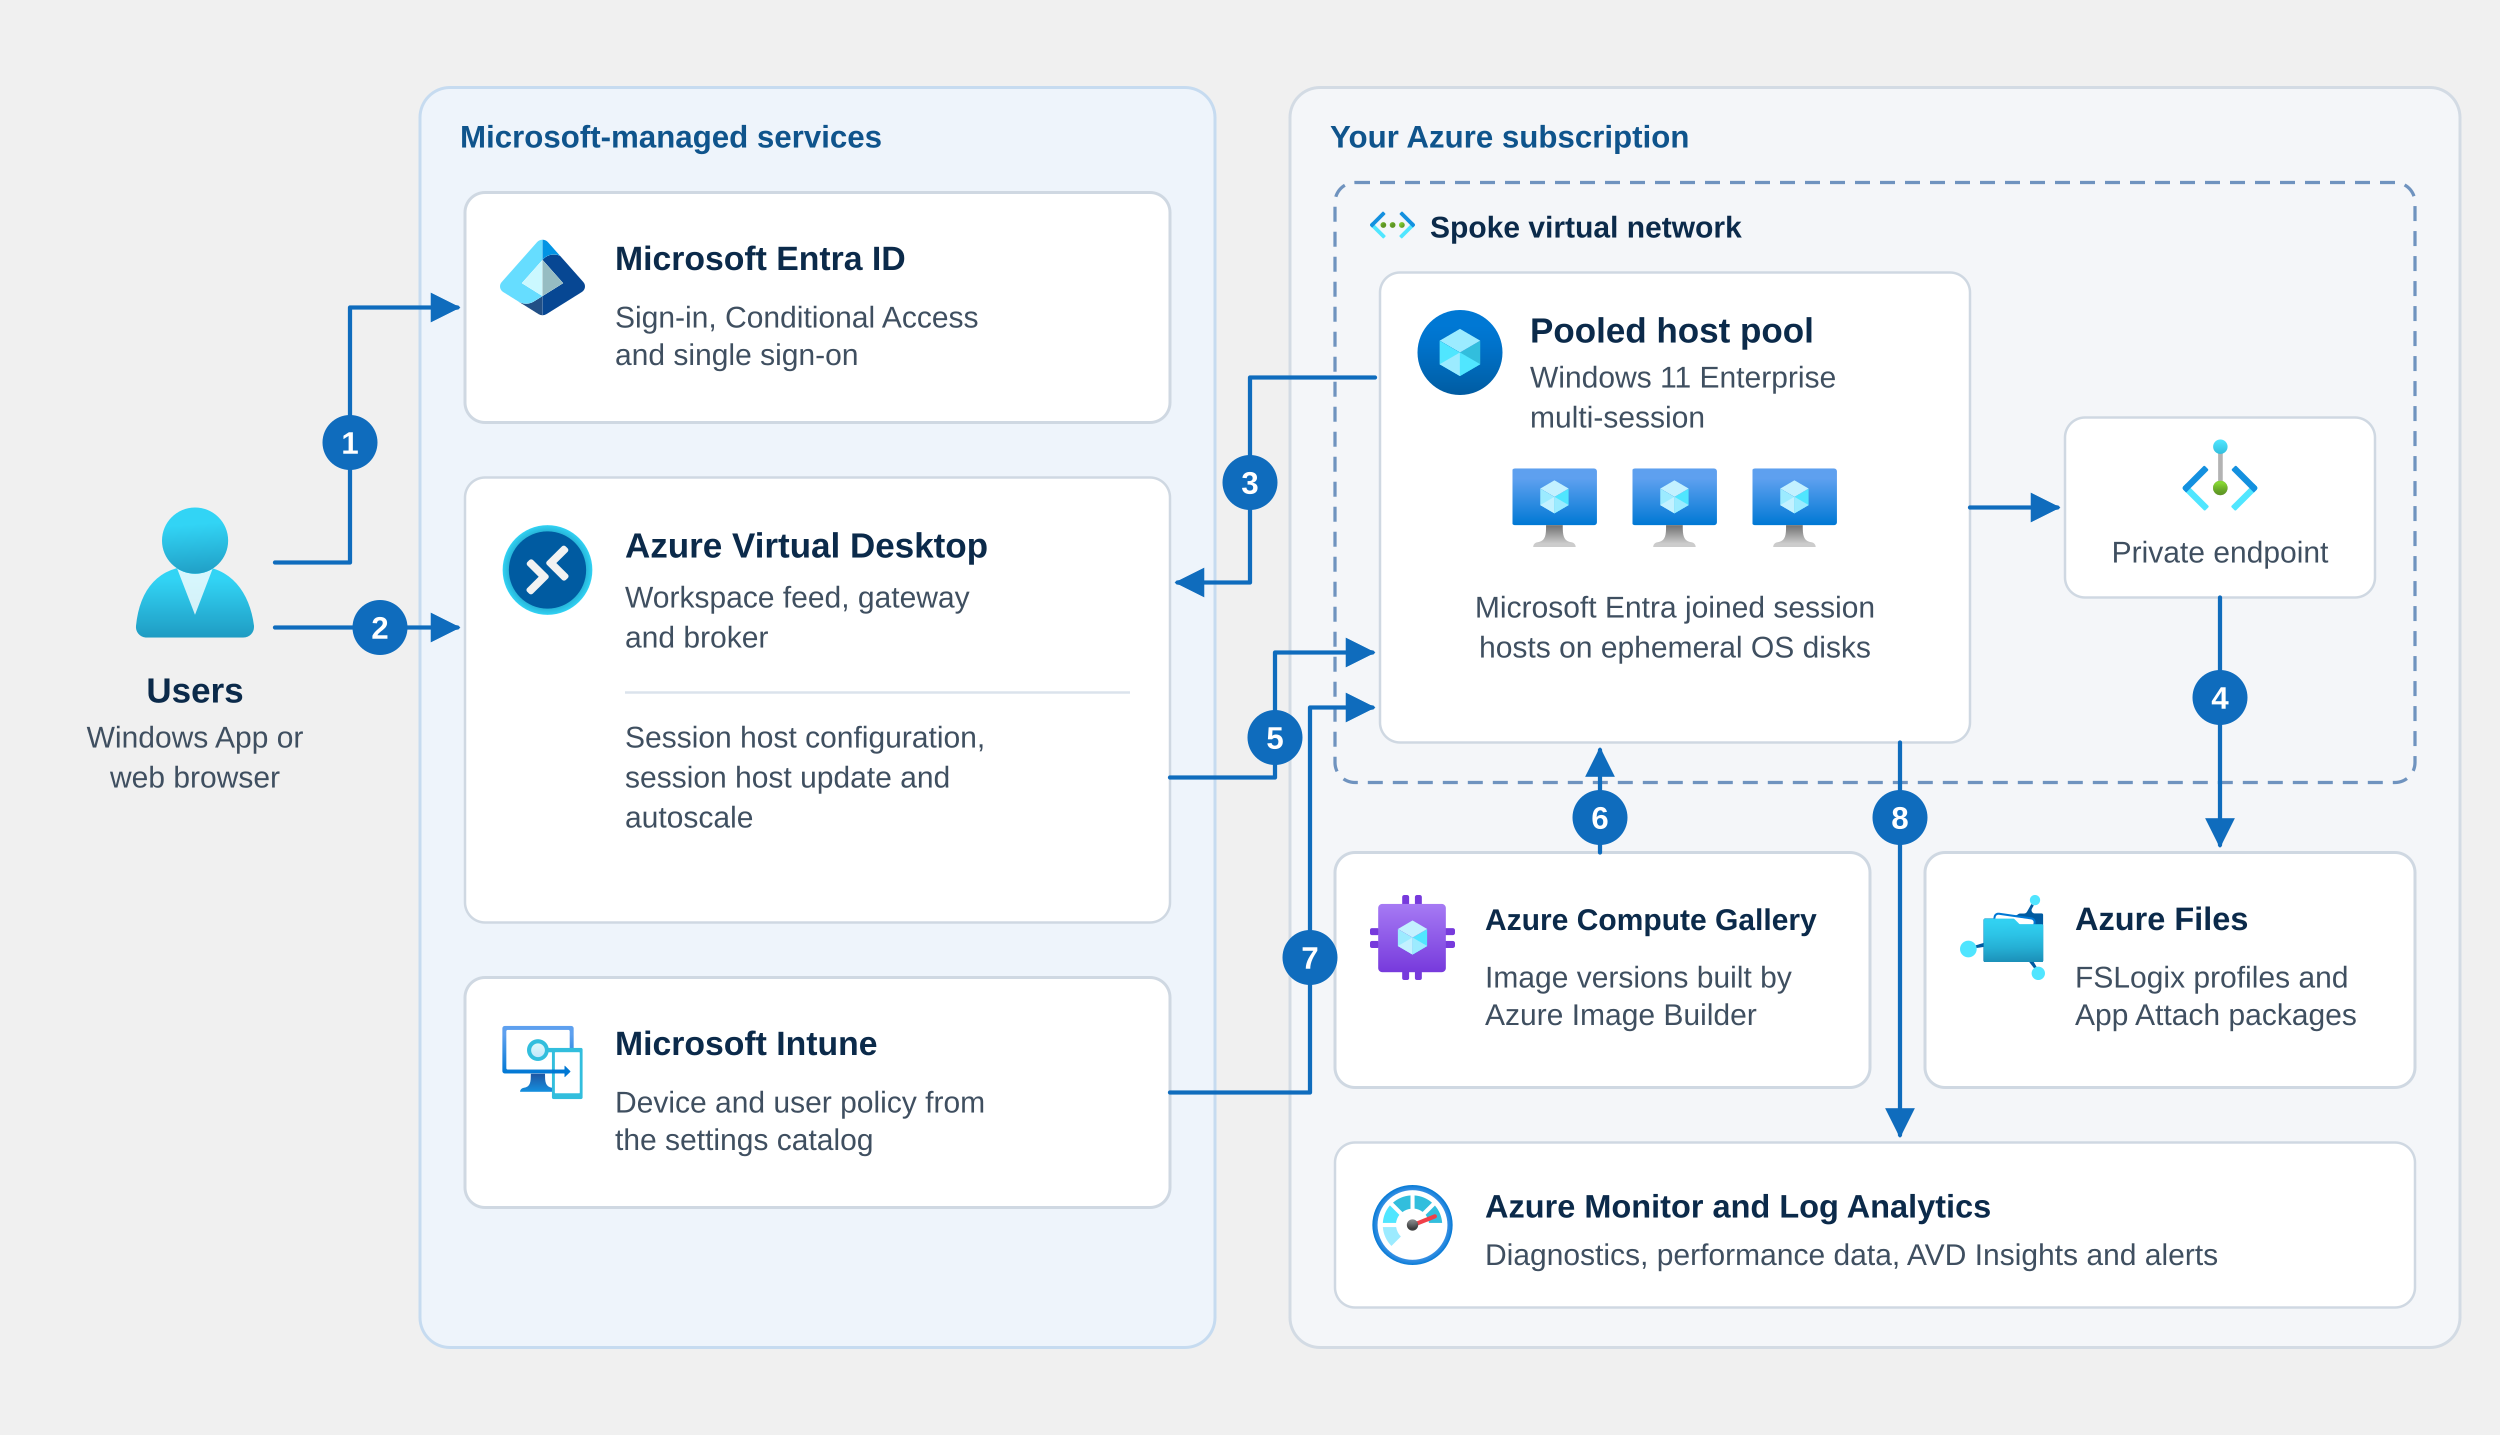
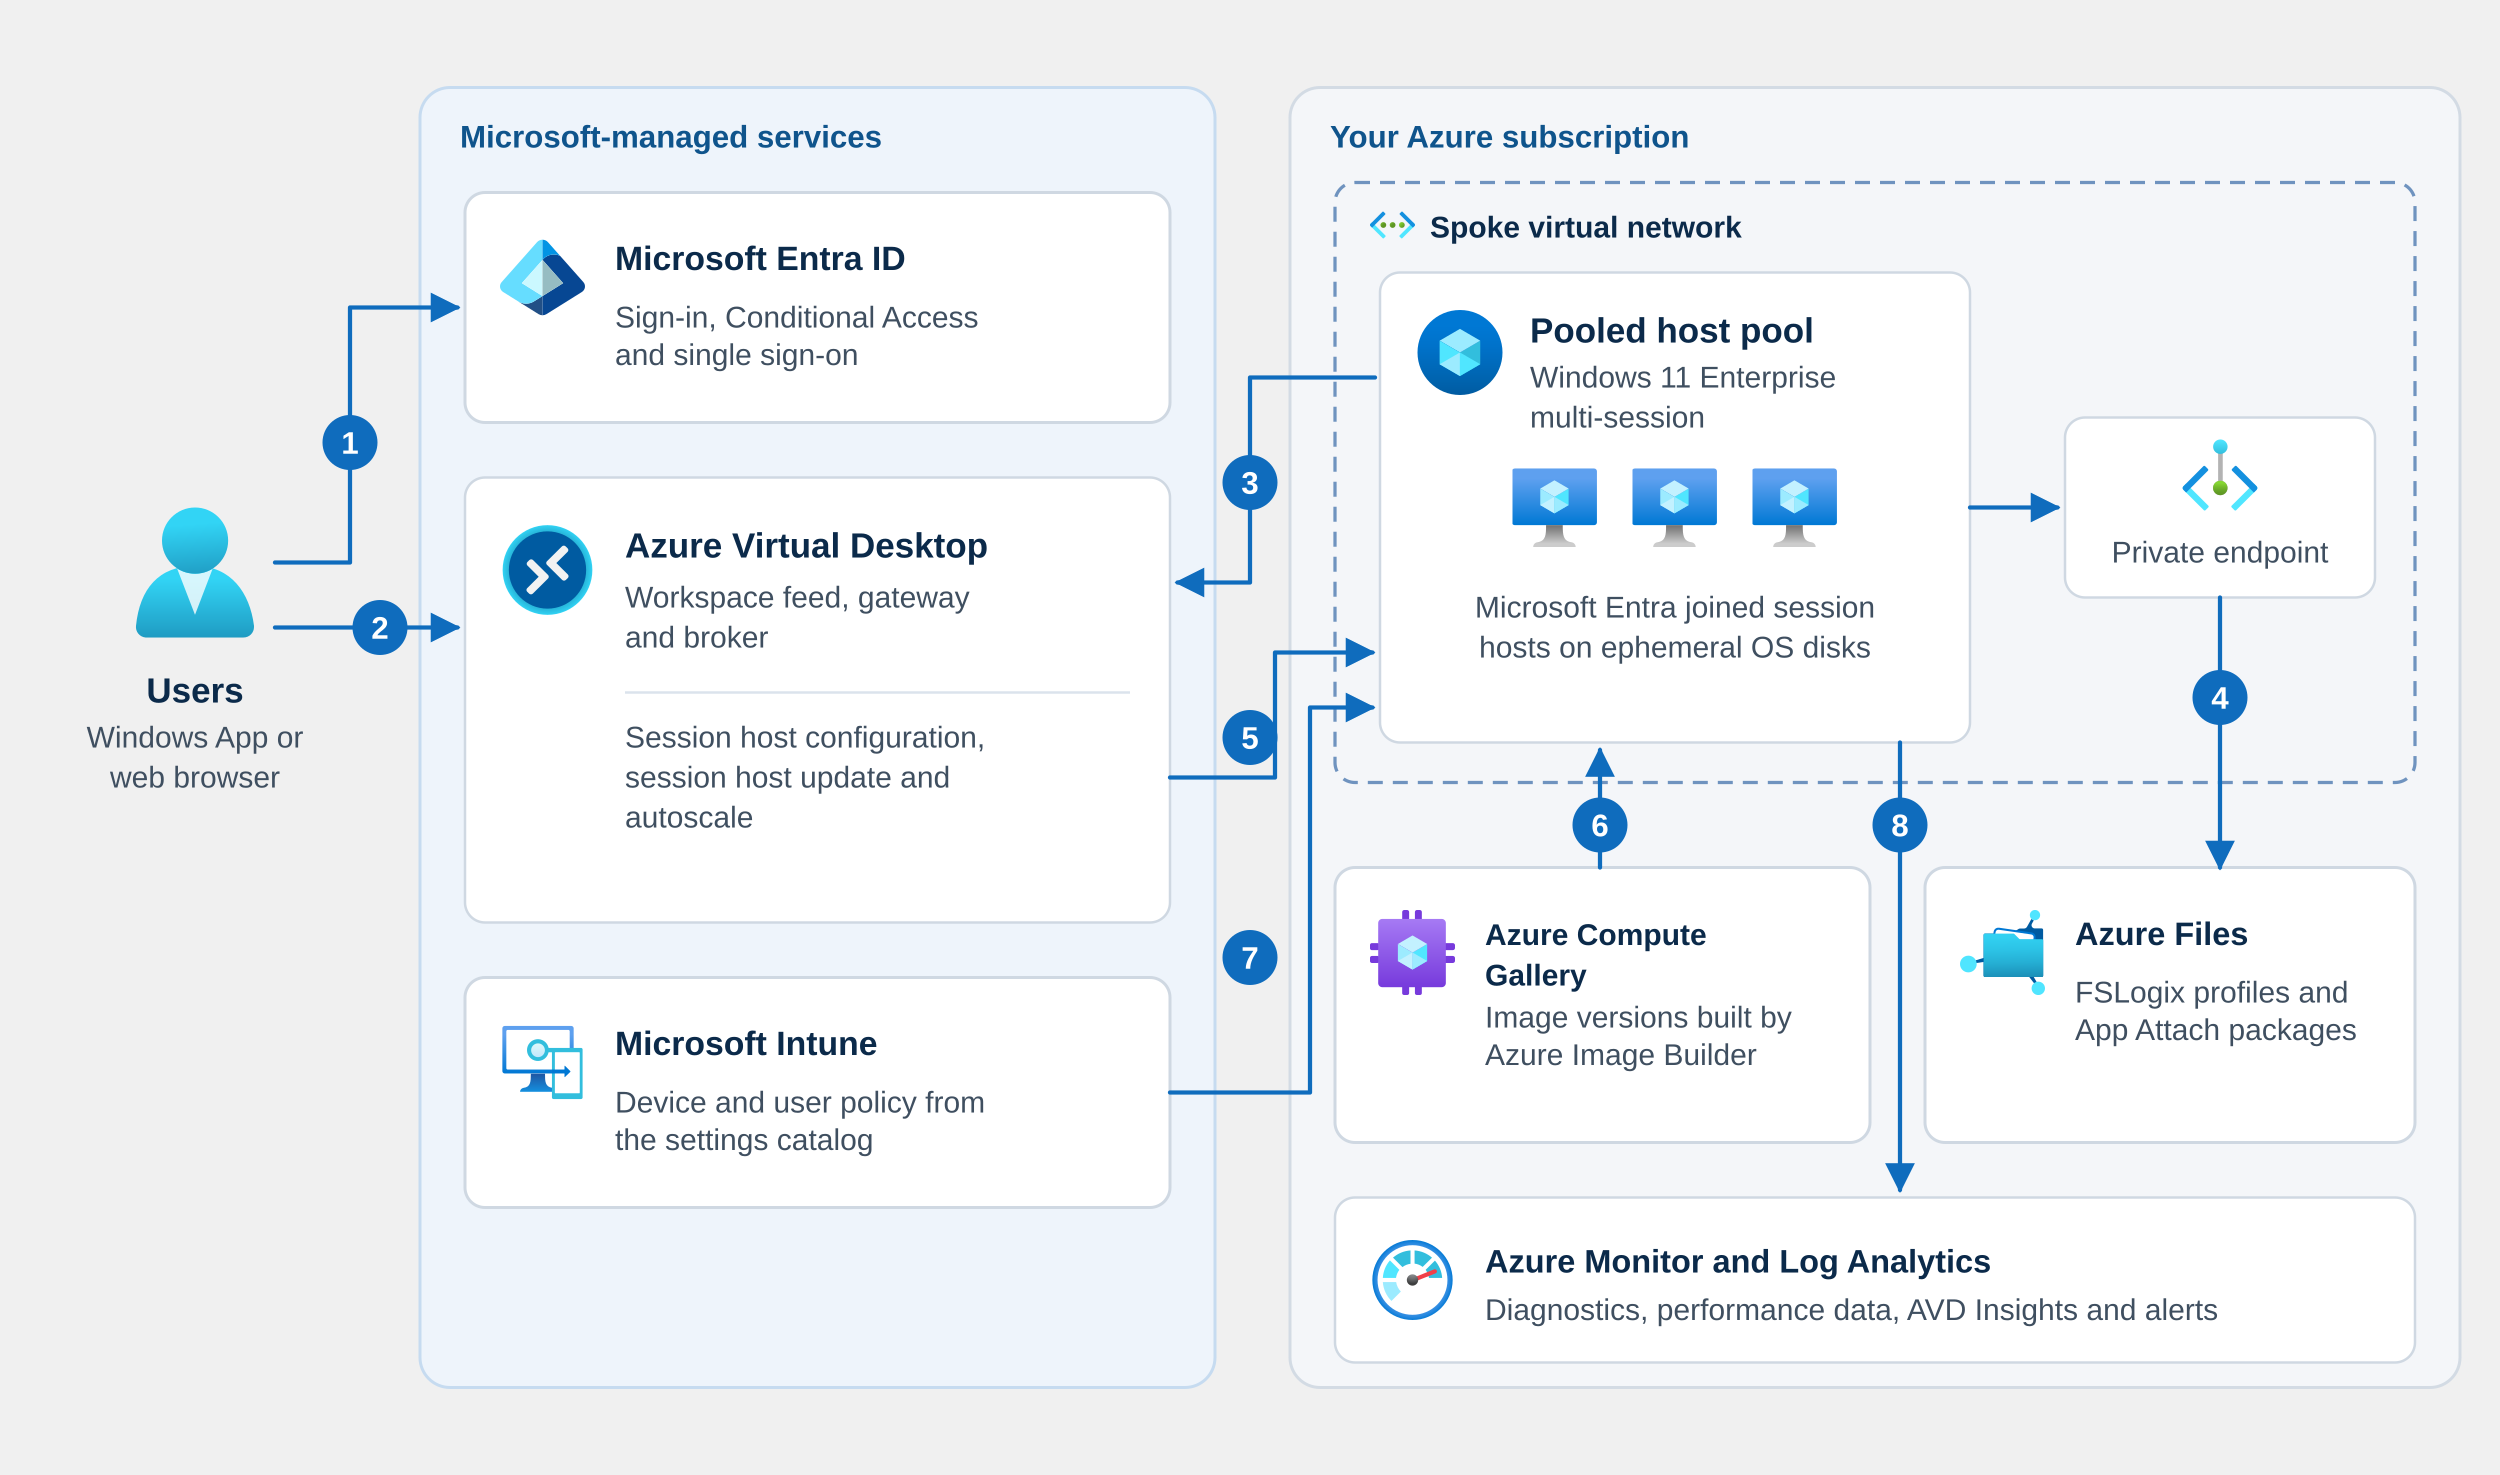
- <svg xmlns="http://www.w3.org/2000/svg" viewBox="0 -11 1000 574" width="1000" height="574" font-family="'Segoe UI', 'Segoe UI Variable', system-ui, -apple-system, 'Helvetica Neue', Arial, sans-serif" role="img" aria-labelledby="t d">
+ <svg xmlns="http://www.w3.org/2000/svg" viewBox="0 -11 1000 590" width="1000" height="590" font-family="'Segoe UI', 'Segoe UI Variable', system-ui, -apple-system, 'Helvetica Neue', Arial, sans-serif" role="img" aria-labelledby="t d">
  <defs>
    <marker id="arrow" viewBox="0 0 10 10" refX="9" refY="5" markerWidth="7" markerHeight="7" orient="auto-start-reverse">
      <path d="M0,0 L10,5 L0,10 z" fill="#0f6cbd" />
    </marker>
    <marker id="arrow-dashed" viewBox="0 0 10 10" refX="9" refY="5" markerWidth="7" markerHeight="7" orient="auto-start-reverse">
      <path d="M0,0 L10,5 L0,10 z" fill="#6f93bf" />
    </marker>
  </defs>
  <svg x="52" y="192" width="52" height="52" viewBox="0 0 18 18">
    <defs>
      <linearGradient id="i1-be92901b-ec33-4c65-adf1-9b0eed06d677" x1="9" y1="6.88" x2="9" y2="20.45" gradientUnits="userSpaceOnUse">
        <stop offset="0.22" stop-color="#32d4f5" />
        <stop offset="1" stop-color="#198ab3" />
      </linearGradient>
      <linearGradient id="i1-b46fc246-25d8-4398-8779-1042e8cacae7" x1="8.61" y1="-0.4" x2="9.6" y2="11.92" gradientUnits="userSpaceOnUse">
        <stop offset="0.22" stop-color="#32d4f5" />
        <stop offset="1" stop-color="#198ab3" />
      </linearGradient>
    </defs>
    <path d="M15.72,18a1.45,1.45,0,0,0,1.45-1.45.47.47,0,0,0,0-.17C16.59,11.81,14,8.09,9,8.09S1.34,11.24.83,16.39A1.46,1.46,0,0,0,2.14,18H15.72Z" fill="url(#i1-be92901b-ec33-4c65-adf1-9b0eed06d677)" />
    <path d="M9,9.17a4.59,4.59,0,0,1-2.48-.73L9,14.86l2.44-6.38A4.53,4.53,0,0,1,9,9.17Z" fill="#fff" opacity="0.8" />
    <circle cx="9.01" cy="4.58" r="4.58" fill="url(#i1-b46fc246-25d8-4398-8779-1042e8cacae7)" />
  </svg>
  <text x="78" y="270" font-size="14" font-weight="600" fill="#0b2a4a" text-anchor="middle">Users</text>
  <text x="78" y="288" font-size="12" font-weight="400" fill="#3f4f60" text-anchor="middle">Windows App or</text>
  <text x="78" y="304" font-size="12" font-weight="400" fill="#3f4f60" text-anchor="middle">web browser</text>
-   <rect x="168" y="24" width="318" height="504" rx="12" fill="#eef4fb" stroke="#c6dbf0" stroke-width="1.2" />
+   <rect x="168" y="24" width="318" height="520" rx="12" fill="#eef4fb" stroke="#c6dbf0" stroke-width="1.2" />
  <text x="184" y="48" font-size="12.5" font-weight="700" fill="#0f548c" text-anchor="start">Microsoft-managed services</text>
  <rect x="186" y="66" width="282" height="92" rx="8" fill="#ffffff" stroke="#cfd8e2" stroke-width="1.2" />
  <svg x="200" y="83" width="34" height="34" viewBox="0 0 18 18">
    <path d="m3.802,14.032c.388.242,1.033.511,1.715.511.621,0,1.198-.18,1.676-.487,0,0,.001,0,.002-.001l1.805-1.128v4.073c-.286,0-.574-.078-.824-.234l-4.374-2.734Z" fill="#225086" />
    <path d="m7.853,1.507L.353,9.967c-.579.654-.428,1.642.323,2.111,0,0,2.776,1.735,3.126,1.954.388.242,1.033.511,1.715.511.621,0,1.198-.18,1.676-.487,0,0,.001,0,.002-.001l1.805-1.128-4.364-2.728,4.365-4.924V1s0,0,0,0c-.424,0-.847.169-1.147.507Z" fill="#6df" />
    <polygon points="4.636 10.199 4.688 10.231 9 12.927 9.001 12.927 9.001 12.927 9.001 5.276 9 5.275 4.636 10.199" fill="#cbf8ff" />
    <path d="m17.324,12.078c.751-.469.902-1.457.323-2.111l-4.921-5.551c-.397-.185-.842-.291-1.313-.291-.925,0-1.752.399-2.302,1.026l-.109.123h0s4.364,4.924,4.364,4.924h0s0,0,0,0l-4.365,2.728v4.073c.287,0,.573-.078.823-.234l7.5-4.688Z" fill="#074793" />
    <path d="m9.001,1v4.275s.109-.123.109-.123c.55-.627,1.377-1.026,2.302-1.026.472,0,.916.107,1.313.291l-2.579-2.909c-.299-.338-.723-.507-1.146-.507Z" fill="#0294e4" />
    <polygon points="13.365 10.199 13.365 10.199 13.365 10.199 9.001 5.276 9.001 12.926 13.365 10.199" fill="#96bcc2" />
  </svg>
  <text x="246" y="97.0" font-size="13.5" font-weight="700" fill="#0b2a4a" text-anchor="start">Microsoft Entra ID</text>
  <text x="246" y="120.0" font-size="12" font-weight="400" fill="#3f4f60" text-anchor="start">Sign-in, Conditional Access</text>
  <text x="246" y="135.0" font-size="12" font-weight="400" fill="#3f4f60" text-anchor="start">and single sign-on</text>
  <rect x="186" y="180" width="282" height="178" rx="8" fill="#ffffff" stroke="#cfd8e2" stroke-width="1" />
  <svg x="200" y="198" width="38" height="38" viewBox="0 0 18 18">
    <defs>
      <radialGradient id="i3-e9a2b8bf-efad-4e15-89f0-635373400131" cx="9" cy="9" r="8.5" gradientUnits="userSpaceOnUse">
        <stop offset="0" stop-color="#198ab3" />
        <stop offset="0.382" stop-color="#1a8cb5" />
        <stop offset="0.576" stop-color="#1c94bc" />
        <stop offset="0.727" stop-color="#21a1c8" />
        <stop offset="0.856" stop-color="#27b4d8" />
        <stop offset="0.97" stop-color="#2fccee" />
        <stop offset="1" stop-color="#32d4f5" />
      </radialGradient>
    </defs>
    <g id="i3-faeec9e4-44b9-413a-8332-867d334dcda2">
      <g>
        <circle cx="9" cy="9" r="8.5" fill="url(#i3-e9a2b8bf-efad-4e15-89f0-635373400131)" />
        <circle cx="9" cy="9" r="7.321" fill="#005ba1" />
      </g>
      <g>
        <path d="M9.1,9.937,6.266,7.125a.507.507,0,0,0-.709,0L5.2,7.48a.469.469,0,0,0-.143.337.476.476,0,0,0,.141.339l2.132,2.122L5.152,12.441a.473.473,0,0,0,0,.676l.361.355a.507.507,0,0,0,.709,0L9.1,10.612a.475.475,0,0,0,.141-.338A.468.468,0,0,0,9.1,9.937Z" fill="#f2f2f2" />
        <path d="M8.755,7.678a.475.475,0,0,0,.141.338l2.88,2.859a.507.507,0,0,0,.709,0l.361-.356a.469.469,0,0,0,.143-.337.475.475,0,0,0-.141-.338L10.674,7.682l2.132-2.123a.475.475,0,0,0,.141-.338.469.469,0,0,0-.143-.337l-.361-.356a.507.507,0,0,0-.709,0L8.9,7.34A.472.472,0,0,0,8.755,7.678Z" fill="#f2f2f2" />
      </g>
    </g>
  </svg>
  <text x="250" y="212" font-size="14" font-weight="600" fill="#0b2a4a" text-anchor="start">Azure Virtual Desktop</text>
  <text x="250" y="232" font-size="12" font-weight="400" fill="#3f4f60" text-anchor="start">Workspace feed, gateway</text>
  <text x="250" y="248" font-size="12" font-weight="400" fill="#3f4f60" text-anchor="start">and broker</text>
  <line x1="250" y1="266" x2="452" y2="266" stroke="#dbe3ec" stroke-width="1" />
  <text x="250" y="288" font-size="12" font-weight="400" fill="#3f4f60" text-anchor="start">Session host configuration,</text>
  <text x="250" y="304" font-size="12" font-weight="400" fill="#3f4f60" text-anchor="start">session host update and</text>
  <text x="250" y="320" font-size="12" font-weight="400" fill="#3f4f60" text-anchor="start">autoscale</text>
  <rect x="186" y="380" width="282" height="92" rx="8" fill="#ffffff" stroke="#cfd8e2" stroke-width="1.2" />
  <svg x="200" y="397" width="34" height="34" viewBox="0 0 18 18">
    <defs>
      <linearGradient id="i4-aaede26b-698f-4a65-b6db-859d207e2da6" x1="8.05" y1="11.32" x2="8.05" y2="1.26" gradientUnits="userSpaceOnUse">
        <stop offset="0" stop-color="#0078d4" />
        <stop offset="0.82" stop-color="#5ea0ef" />
      </linearGradient>
      <linearGradient id="i4-bc54987f-34ba-4701-8ce4-6eca10aff9e9" x1="8.05" y1="15.21" x2="8.05" y2="11.32" gradientUnits="userSpaceOnUse">
        <stop offset="0" stop-color="#1490df" />
        <stop offset="0.98" stop-color="#1f56a3" />
      </linearGradient>
      <linearGradient id="i4-a5434fd8-c18c-472c-be91-f2aa070858b7" x1="8.05" y1="7.87" x2="8.05" y2="4.94" gradientUnits="userSpaceOnUse">
        <stop offset="0" stop-color="#d2ebff" />
        <stop offset="1" stop-color="#f0fffd" />
      </linearGradient>
    </defs>
    <rect x="0.5" y="1.26" width="15.1" height="10.06" rx="0.5" fill="url(#i4-aaede26b-698f-4a65-b6db-859d207e2da6)" />
    <rect x="1.34" y="2.1" width="13.42" height="8.39" rx="0.28" fill="#fff" />
    <path d="M11.08,14.37c-1.5-.23-1.56-1.31-1.55-3h-3c0,1.74-.06,2.82-1.55,3a.87.87,0,0,0-.74.84h7.54A.88.88,0,0,0,11.08,14.37Z" fill="url(#i4-bc54987f-34ba-4701-8ce4-6eca10aff9e9)" />
    <path d="M17.17,5.91H10.29a2.31,2.31,0,1,0,0,.92H11v9.58a.33.33,0,0,0,.33.33h5.83a.33.33,0,0,0,.33-.33V6.24A.33.33,0,0,0,17.17,5.91Z" fill="#32bedd" />
    <rect x="11.62" y="6.82" width="5.27" height="8.7" rx="0.12" fill="#fff" />
    <circle cx="8.05" cy="6.41" r="1.46" opacity="0.9" fill="url(#i4-a5434fd8-c18c-472c-be91-f2aa070858b7)" />
    <path d="M14.88,10.82,13.76,9.7a.06.06,0,0,0-.1.05v.68a.06.06,0,0,1-.06.06H11v.83H13.6a.06.06,0,0,1,.06.06v.69a.06.06,0,0,0,.1,0L14.88,11A.12.12,0,0,0,14.88,10.82Z" fill="#0078d4" />
  </svg>
  <text x="246" y="411.0" font-size="13.5" font-weight="700" fill="#0b2a4a" text-anchor="start">Microsoft Intune</text>
  <text x="246" y="434.0" font-size="12" font-weight="400" fill="#3f4f60" text-anchor="start">Device and user policy from</text>
  <text x="246" y="449.0" font-size="12" font-weight="400" fill="#3f4f60" text-anchor="start">the settings catalog</text>
-   <rect x="516" y="24" width="468" height="504" rx="12" fill="#f4f6f9" stroke="#d3dbe4" stroke-width="1.2" />
+   <rect x="516" y="24" width="468" height="520" rx="12" fill="#f4f6f9" stroke="#d3dbe4" stroke-width="1.2" />
  <text x="532" y="48" font-size="12.5" font-weight="700" fill="#0f548c" text-anchor="start">Your Azure subscription</text>
  <rect x="534" y="62" width="432" height="240" rx="8" fill="none" stroke="#6f93bf" stroke-width="1.3" stroke-dasharray="6 4" />
  <svg x="548" y="70" width="18" height="18" viewBox="0 0 18 18">
    <defs>
      <linearGradient id="i5-f020fb7e-2243-4501-8153-5d69bd3c34f7" x1="9.88" y1="8.59" x2="11.52" y2="10.23" gradientTransform="translate(2.03 -0.4) rotate(-0.08)" gradientUnits="userSpaceOnUse">
        <stop offset="0" stop-color="#86d633" />
        <stop offset="1" stop-color="#5e9624" />
      </linearGradient>
      <linearGradient id="i5-b3c2bc94-8c7c-48a2-9719-6ee899a43a97" x1="6.18" y1="8.59" x2="7.81" y2="10.23" gradientUnits="userSpaceOnUse">
        <stop offset="0" stop-color="#86d633" />
        <stop offset="1" stop-color="#5e9624" />
      </linearGradient>
      <linearGradient id="i5-e900c35d-0958-4d4f-b28f-302eeaaf52f5" x1="2.48" y1="8.59" x2="4.11" y2="10.23" gradientUnits="userSpaceOnUse">
        <stop offset="0" stop-color="#86d633" />
        <stop offset="1" stop-color="#5e9624" />
      </linearGradient>
    </defs>
    <circle cx="12.74" cy="8.99" r="1.16" fill="url(#i5-f020fb7e-2243-4501-8153-5d69bd3c34f7)" />
    <circle cx="9.04" cy="9" r="1.16" fill="url(#i5-b3c2bc94-8c7c-48a2-9719-6ee899a43a97)" />
    <circle cx="5.34" cy="9" r="1.16" fill="url(#i5-e900c35d-0958-4d4f-b28f-302eeaaf52f5)" />
    <path d="M2.61,7.28h.94a.3.3,0,0,1,.3.3v6.94a.6.6,0,0,1-.6.6H2.31a0,0,0,0,1,0,0V7.58a.3.3,0,0,1,.3-.3Z" transform="translate(13.18 16.93) rotate(134.92)" fill="#50e6ff" />
    <path d="M2.56,2.91H3.5a.3.3,0,0,1,.3.3v7.43a0,0,0,0,1,0,0H2.86a.6.6,0,0,1-.6-.6V3.21a.3.3,0,0,1,.3-.3Z" transform="translate(5.66 -0.16) rotate(44.92)" fill="#1490df" />
    <path d="M14.15,7.28h.94a.6.6,0,0,1,.6.6v6.94a.3.3,0,0,1-.3.3h-.94a.3.3,0,0,1-.3-.3V7.28a0,0,0,0,1,0,0Z" transform="translate(12.32 -7.28) rotate(45.08)" fill="#50e6ff" />
    <path d="M14.81,2.91h.94a0,0,0,0,1,0,0v7.43a.3.3,0,0,1-.3.3H14.5a.3.3,0,0,1-.3-.3V3.51a.6.6,0,0,1,.6-.6Z" transform="translate(30.36 0.99) rotate(135.08)" fill="#1490df" />
  </svg>
  <text x="572" y="84" font-size="12" font-weight="600" fill="#0b2a4a" text-anchor="start">Spoke virtual network</text>
  <rect x="552" y="98" width="236" height="188" rx="8" fill="#ffffff" stroke="#cfd8e2" stroke-width="1" />
  <svg x="566" y="112" width="36" height="36" viewBox="0 0 18 18">
    <defs>
      <linearGradient id="i6-b7b52328-afea-4ae3-a11b-e21cf942d33d" x1="9" y1="17.5" x2="9" y2="0.5" gradientUnits="userSpaceOnUse">
        <stop offset="0" stop-color="#005ba1" />
        <stop offset="0.168" stop-color="#0063ae" />
        <stop offset="0.577" stop-color="#0072ca" />
        <stop offset="0.815" stop-color="#0078d4" />
      </linearGradient>
    </defs>
    <g id="i6-f296cd5a-787e-4f7b-ae7d-f8e4c512e403">
      <g>
        <circle cx="9" cy="9" r="8.5" fill="url(#i6-b7b52328-afea-4ae3-a11b-e21cf942d33d)" />
        <g id="i6-b26dad0a-3648-4f5e-b5e8-d86f08f4d08c">
          <g id="i6-bf235d1c-b690-40eb-8a79-cf880451778d">
            <g id="i6-bcd9163a-c4d8-4e54-8c97-4a109bf64f75">
              <path id="i6-e49dfb7e-134a-43bd-83fc-ab356cb14af0" d="M13.046,6.635v4.709L8.984,13.707V8.992Z" fill="#32bedd" />
            </g>
            <g id="i6-a5b973ff-f0b7-405d-8643-344e4c6197bf">
              <path id="i6-b4b89f14-a55a-428c-a4ac-415feb735142" d="M13.046,6.635,8.99,9,4.928,6.635,8.99,4.272Z" fill="#9cebff" />
            </g>
            <g id="i6-adac1240-6aa9-4f15-96e4-37e67d1c6c71">
              <path id="i6-f65d8fa4-1c52-4beb-89ef-75de96e9143e" d="M8.984,9v4.709L4.928,11.344V6.635Z" fill="#50e6ff" />
            </g>
            <path id="i6-b5d243da-3c58-4a56-96f0-5072c268eecc" d="M4.928,11.344,8.984,8.992v4.715Z" fill="#9cebff" />
            <path id="i6-f11f8f15-8a95-4259-8c1e-cffcafd2ea60" d="M13.046,11.344,8.984,8.992v4.715Z" fill="#50e6ff" />
          </g>
        </g>
      </g>
    </g>
  </svg>
  <text x="612" y="126" font-size="14" font-weight="600" fill="#0b2a4a" text-anchor="start">Pooled host pool</text>
  <text x="612" y="144" font-size="12" font-weight="400" fill="#3f4f60" text-anchor="start">Windows 11 Enterprise</text>
  <text x="612" y="160" font-size="12" font-weight="400" fill="#3f4f60" text-anchor="start">multi-session</text>
  <svg x="605" y="176" width="34" height="34" viewBox="0 0 18 18">
    <defs>
      <linearGradient id="i7-f34d9569-2bd0-4002-8f16-3d01d8106cb5" x1="8.88" y1="12.21" x2="8.88" y2="0.21" gradientUnits="userSpaceOnUse">
        <stop offset="0" stop-color="#0078d4" />
        <stop offset="0.82" stop-color="#5ea0ef" />
      </linearGradient>
      <linearGradient id="i7-bdb45a0b-eb58-4970-a60a-fb2ce314f866" x1="8.88" y1="16.84" x2="8.88" y2="12.21" gradientUnits="userSpaceOnUse">
        <stop offset="0.15" stop-color="#ccc" />
        <stop offset="1" stop-color="#707070" />
      </linearGradient>
    </defs>
    <rect x="-0.12" y="0.21" width="18" height="12" rx="0.6" fill="url(#i7-f34d9569-2bd0-4002-8f16-3d01d8106cb5)" />
    <polygon points="11.88 4.46 11.88 7.95 8.88 9.71 8.88 6.21 11.88 4.46" fill="#50e6ff" />
    <polygon points="11.88 4.46 8.88 6.22 5.88 4.46 8.88 2.71 11.88 4.46" fill="#c3f1ff" />
    <polygon points="8.88 6.22 8.88 9.71 5.88 7.95 5.88 4.46 8.88 6.22" fill="#9cebff" />
    <polygon points="5.88 7.95 8.88 6.21 8.88 9.71 5.88 7.95" fill="#c3f1ff" />
    <polygon points="11.88 7.95 8.88 6.21 8.88 9.71 11.88 7.95" fill="#9cebff" />
    <path d="M12.49,15.84c-1.78-.28-1.85-1.56-1.85-3.63H7.11c0,2.07-.06,3.35-1.84,3.63a1,1,0,0,0-.89,1h9A1,1,0,0,0,12.49,15.84Z" fill="url(#i7-bdb45a0b-eb58-4970-a60a-fb2ce314f866)" />
  </svg>
  <svg x="653" y="176" width="34" height="34" viewBox="0 0 18 18">
    <defs>
      <linearGradient id="i8-f34d9569-2bd0-4002-8f16-3d01d8106cb5" x1="8.88" y1="12.21" x2="8.88" y2="0.21" gradientUnits="userSpaceOnUse">
        <stop offset="0" stop-color="#0078d4" />
        <stop offset="0.82" stop-color="#5ea0ef" />
      </linearGradient>
      <linearGradient id="i8-bdb45a0b-eb58-4970-a60a-fb2ce314f866" x1="8.88" y1="16.84" x2="8.88" y2="12.21" gradientUnits="userSpaceOnUse">
        <stop offset="0.15" stop-color="#ccc" />
        <stop offset="1" stop-color="#707070" />
      </linearGradient>
    </defs>
    <rect x="-0.12" y="0.21" width="18" height="12" rx="0.6" fill="url(#i8-f34d9569-2bd0-4002-8f16-3d01d8106cb5)" />
    <polygon points="11.88 4.46 11.88 7.95 8.88 9.71 8.88 6.21 11.88 4.46" fill="#50e6ff" />
    <polygon points="11.88 4.46 8.88 6.22 5.88 4.46 8.88 2.71 11.88 4.46" fill="#c3f1ff" />
    <polygon points="8.88 6.22 8.88 9.71 5.88 7.95 5.88 4.46 8.88 6.22" fill="#9cebff" />
    <polygon points="5.88 7.95 8.88 6.21 8.88 9.71 5.88 7.95" fill="#c3f1ff" />
    <polygon points="11.88 7.95 8.88 6.21 8.88 9.71 11.88 7.95" fill="#9cebff" />
    <path d="M12.49,15.84c-1.78-.28-1.85-1.56-1.85-3.63H7.11c0,2.07-.06,3.35-1.84,3.63a1,1,0,0,0-.89,1h9A1,1,0,0,0,12.49,15.84Z" fill="url(#i8-bdb45a0b-eb58-4970-a60a-fb2ce314f866)" />
  </svg>
  <svg x="701" y="176" width="34" height="34" viewBox="0 0 18 18">
    <defs>
      <linearGradient id="i9-f34d9569-2bd0-4002-8f16-3d01d8106cb5" x1="8.88" y1="12.21" x2="8.88" y2="0.21" gradientUnits="userSpaceOnUse">
        <stop offset="0" stop-color="#0078d4" />
        <stop offset="0.82" stop-color="#5ea0ef" />
      </linearGradient>
      <linearGradient id="i9-bdb45a0b-eb58-4970-a60a-fb2ce314f866" x1="8.88" y1="16.84" x2="8.88" y2="12.21" gradientUnits="userSpaceOnUse">
        <stop offset="0.15" stop-color="#ccc" />
        <stop offset="1" stop-color="#707070" />
      </linearGradient>
    </defs>
    <rect x="-0.12" y="0.21" width="18" height="12" rx="0.6" fill="url(#i9-f34d9569-2bd0-4002-8f16-3d01d8106cb5)" />
    <polygon points="11.88 4.46 11.88 7.95 8.88 9.71 8.88 6.21 11.88 4.46" fill="#50e6ff" />
    <polygon points="11.88 4.46 8.88 6.22 5.88 4.46 8.88 2.71 11.88 4.46" fill="#c3f1ff" />
    <polygon points="8.88 6.22 8.88 9.71 5.88 7.95 5.88 4.46 8.88 6.22" fill="#9cebff" />
    <polygon points="5.88 7.95 8.88 6.21 8.88 9.71 5.88 7.95" fill="#c3f1ff" />
    <polygon points="11.88 7.95 8.88 6.21 8.88 9.71 11.88 7.95" fill="#9cebff" />
    <path d="M12.49,15.84c-1.78-.28-1.85-1.56-1.85-3.63H7.11c0,2.07-.06,3.35-1.84,3.63a1,1,0,0,0-.89,1h9A1,1,0,0,0,12.49,15.84Z" fill="url(#i9-bdb45a0b-eb58-4970-a60a-fb2ce314f866)" />
  </svg>
  <text x="670" y="236" font-size="12" font-weight="400" fill="#3f4f60" text-anchor="middle">Microsoft Entra joined session</text>
  <text x="670" y="252" font-size="12" font-weight="400" fill="#3f4f60" text-anchor="middle">hosts on ephemeral OS disks</text>
  <rect x="826" y="156" width="124" height="72" rx="8" fill="#ffffff" stroke="#cfd8e2" stroke-width="1" />
  <svg x="873" y="164" width="30" height="30" viewBox="0 0 18 18">
    <defs>
      <linearGradient id="i10-f386bb7a-bcb2-4b67-b5b2-06819618ff51" x1="9.084" y1="790.967" x2="9.084" y2="787.492" gradientTransform="matrix(1, 0, 0, -1, 0, 791.516)" gradientUnits="userSpaceOnUse">
        <stop offset="0" stop-color="#50e6ff" />
        <stop offset="1" stop-color="#32bedd" />
      </linearGradient>
      <linearGradient id="i10-a62a9cad-b173-4785-ba81-8ee30d4dc6eb" x1="9.065" y1="13.843" x2="9.065" y2="10.368" gradientUnits="userSpaceOnUse">
        <stop offset="0" stop-color="#5e9624" />
        <stop offset="0.183" stop-color="#629c25" />
        <stop offset="0.435" stop-color="#6dae2a" />
        <stop offset="0.726" stop-color="#7fcb30" />
        <stop offset="0.822" stop-color="#86d633" />
      </linearGradient>
    </defs>
    <g id="i10-bdcd7268-31fc-4163-9544-651d61f1498e">
      <g>
        <path d="M7.85,13.342a1.738,1.738,0,1,0,2.436-2.479,1.715,1.715,0,0,0-.626-.389V3.009H8.548v7.444a1.729,1.729,0,0,0-.7,2.891Z" fill="#b3b3b3" />
        <circle cx="9.084" cy="2.209" r="1.738" fill="url(#i10-f386bb7a-bcb2-4b67-b5b2-06819618ff51)" />
        <g>
          <path d="M2.632,10.449h.937a.3.3,0,0,1,.3.3v6.909a.6.6,0,0,1-.6.6H2.332a0,0,0,0,1,0,0V10.749A.3.3,0,0,1,2.632,10.449Z" transform="translate(15.452 22.292) rotate(134.919)" fill="#50e6ff" />
          <path d="M2.581,6.093h.937a.3.3,0,0,1,.3.3v7.4a0,0,0,0,1,0,0H2.88a.6.6,0,0,1-.6-.6v-6.8A.3.3,0,0,1,2.581,6.093Z" transform="translate(7.91 0.749) rotate(44.919)" fill="#1490df" />
          <path d="M14.132,10.449h.937a.6.6,0,0,1,.6.6v6.909a.3.3,0,0,1-.3.3h-.937a.3.3,0,0,1-.3-.3V10.449a0,0,0,0,1,0,0Z" transform="translate(14.542 -6.333) rotate(45.081)" fill="#50e6ff" />
          <path d="M14.782,6.093h.937a0,0,0,0,1,0,0v7.4a.3.3,0,0,1-.3.3h-.937a.3.3,0,0,1-.3-.3v-6.8A.6.6,0,0,1,14.782,6.093Z" transform="translate(32.558 6.424) rotate(135.081)" fill="#1490df" />
        </g>
        <circle cx="9.065" cy="12.106" r="1.738" fill="url(#i10-a62a9cad-b173-4785-ba81-8ee30d4dc6eb)" />
      </g>
    </g>
  </svg>
  <text x="888" y="214" font-size="12" font-weight="400" fill="#3f4f60" text-anchor="middle">Private endpoint</text>
-   <rect x="534" y="330" width="214" height="94" rx="8" fill="#ffffff" stroke="#cfd8e2" stroke-width="1.2" />
-   <svg x="548" y="347" width="34" height="34" viewBox="0 0 18 18">
+   <rect x="534" y="336" width="214" height="110" rx="8" fill="#ffffff" stroke="#cfd8e2" stroke-width="1.2" />
+   <svg x="548" y="353" width="34" height="34" viewBox="0 0 18 18">
    <defs>
      <linearGradient id="i11-b9a9ff0b-7dac-405b-a6dd-a489a2813f83" x1="8.898" y1="16.345" x2="8.898" y2="1.887" gradientUnits="userSpaceOnUse">
        <stop offset="0.001" stop-color="#773adc" />
        <stop offset="1" stop-color="#a67af4" />
      </linearGradient>
    </defs>
    <g id="i11-b489344a-7430-4172-84c3-3a0d8c5a38b5">
      <g>
        <g>
          <path d="M7.855,2.526H7.247A.431.431,0,0,1,6.816,2.1V.431A.431.431,0,0,1,7.247,0h.608a.43.43,0,0,1,.43.431V2.1A.43.43,0,0,1,7.855,2.526ZM10.979,2.1V.431A.431.431,0,0,0,10.548,0H9.941A.431.431,0,0,0,9.51.431V2.1a.431.431,0,0,0,.431.431h.607A.431.431,0,0,0,10.979,2.1ZM8.285,17.612V16.338A.388.388,0,0,0,7.9,15.95H7.2a.388.388,0,0,0-.388.388v1.274A.388.388,0,0,0,7.2,18H7.9A.388.388,0,0,0,8.285,17.612Zm2.694,0V16.338a.388.388,0,0,0-.388-.388H9.9a.388.388,0,0,0-.388.388v1.274A.388.388,0,0,0,9.9,18h.693A.388.388,0,0,0,10.979,17.612Zm4.8-9.114h1.777A.445.445,0,0,0,18,8.053V7.46a.445.445,0,0,0-.445-.445H15.778a.445.445,0,0,0-.445.445v.593A.445.445,0,0,0,15.778,8.5Zm0,2.719h1.777A.445.445,0,0,0,18,10.772v-.594a.444.444,0,0,0-.445-.444H15.778a.444.444,0,0,0-.445.444v.594A.445.445,0,0,0,15.778,11.217ZM.385,8.5h1.23A.385.385,0,0,0,2,8.113V7.4a.385.385,0,0,0-.385-.385H.385A.385.385,0,0,0,0,7.4v.713A.385.385,0,0,0,.385,8.5Zm0,2.719h1.23A.385.385,0,0,0,2,10.832v-.713a.385.385,0,0,0-.385-.385H.385A.385.385,0,0,0,0,10.119v.713A.385.385,0,0,0,.385,11.217Z" fill="#773adc" />
          <rect x="1.734" y="1.887" width="14.327" height="14.458" rx="0.88" fill="url(#i11-b9a9ff0b-7dac-405b-a6dd-a489a2813f83)" />
        </g>
        <g>
          <polygon points="12.097 7.198 12.097 10.802 9.004 12.612 9.004 9 12.097 7.198" fill="#50e6ff" />
          <polygon points="12.097 7.198 9.004 9.008 5.903 7.198 9.004 5.388 12.097 7.198" fill="#c3f1ff" />
          <polygon points="9.004 9.008 9.004 12.612 5.903 10.802 5.903 7.198 9.004 9.008" fill="#9cebff" />
          <polygon points="5.903 10.802 9.004 9 9.004 12.612 5.903 10.802" fill="#c3f1ff" />
          <polygon points="12.097 10.802 9.004 9 9.004 12.612 12.097 10.802" fill="#9cebff" />
        </g>
      </g>
    </g>
  </svg>
-   <text x="594" y="361.0" font-size="12" font-weight="700" fill="#0b2a4a" text-anchor="start">Azure Compute Gallery</text>
-   <text x="594" y="384.0" font-size="12" font-weight="400" fill="#3f4f60" text-anchor="start">Image versions built by</text>
-   <text x="594" y="399.0" font-size="12" font-weight="400" fill="#3f4f60" text-anchor="start">Azure Image Builder</text>
-   <rect x="770" y="330" width="196" height="94" rx="8" fill="#ffffff" stroke="#cfd8e2" stroke-width="1.2" />
-   <svg x="784" y="347" width="34" height="34" viewBox="0 0 18 18">
+   <text x="594" y="367.0" font-size="12" font-weight="700" fill="#0b2a4a" text-anchor="start">Azure Compute</text>
+   <text x="594" y="383.2" font-size="12" font-weight="700" fill="#0b2a4a" text-anchor="start">Gallery</text>
+   <text x="594" y="400.0" font-size="12" font-weight="400" fill="#3f4f60" text-anchor="start">Image versions built by</text>
+   <text x="594" y="415.0" font-size="12" font-weight="400" fill="#3f4f60" text-anchor="start">Azure Image Builder</text>
+   <rect x="770" y="336" width="196" height="110" rx="8" fill="#ffffff" stroke="#cfd8e2" stroke-width="1.2" />
+   <svg x="784" y="353" width="34" height="34" viewBox="0 0 18 18">
    <defs>
      <linearGradient id="i12-ba3d4428-273b-47d2-80ac-53671019b795" x1="-1267.23" y1="3.07" x2="-1267.52" y2="14.64" gradientTransform="matrix(-1, 0, 0, 1, -1256.13, 0)" gradientUnits="userSpaceOnUse">
        <stop offset="0" stop-color="#32d4f5" />
        <stop offset="0.23" stop-color="#31d0f1" />
        <stop offset="0.46" stop-color="#2cc3e6" />
        <stop offset="0.7" stop-color="#25afd4" />
        <stop offset="0.94" stop-color="#1c92ba" />
        <stop offset="1" stop-color="#198ab3" />
      </linearGradient>
    </defs>
    <g id="i12-bce83c25-9afe-4c01-b0b0-4312ccacb0c8">
      <g>
        <path d="M17.28,3.9h-.91a4.16,4.16,0,0,0-.55,0,.68.68,0,0,1-.59-1l.39-.7a1.83,1.83,0,0,0-.51-.29l-.93,1.66a.7.7,0,0,1-.6.35h-.83a.66.66,0,0,0-.32.08h0L10.86,5a.25.25,0,0,1-.16,0H5.27A.29.29,0,0,0,5,5.32v4.82l-1.75.54.13.56L5,11V13.9a.29.29,0,0,0,.29.29h9.37l1.15,1.49.49-.31-.68-1.18h1.68a.29.29,0,0,0,.3-.29V4.2A.3.3,0,0,0,17.28,3.9Z" fill="#005ba1" />
        <circle cx="15.88" cy="1.08" r="1.09" fill="#50e5ff" />
        <circle cx="16.58" cy="16.59" r="1.42" fill="#50e5ff" />
        <circle cx="1.77" cy="11.44" r="1.77" fill="#50e5ff" />
        <g>
          <path d="M15.17,4.75l-6.91-1H8.12a1,1,0,0,0-1,.87L6.86,6.31H16L16,5.9A1,1,0,0,0,15.17,4.75Z" fill="#0078d4" />
          <path d="M15.1,5.18l-6.9-1H8.11a.58.58,0,0,0-.57.5L7.3,6.31h8.22l.07-.47A.58.58,0,0,0,15.1,5.18Z" fill="#fff" />
        </g>
        <path d="M5.26,5h6.05a.33.33,0,0,1,.21.09l1,1a.29.29,0,0,0,.21.09h4.6a.3.3,0,0,1,.3.29V13.9a.3.3,0,0,1-.3.29h-12A.29.29,0,0,1,5,13.9V5.32A.3.3,0,0,1,5.26,5Z" fill="url(#i12-ba3d4428-273b-47d2-80ac-53671019b795)" />
      </g>
    </g>
  </svg>
-   <text x="830" y="361.0" font-size="13" font-weight="700" fill="#0b2a4a" text-anchor="start">Azure Files</text>
-   <text x="830" y="384.0" font-size="12" font-weight="400" fill="#3f4f60" text-anchor="start">FSLogix profiles and</text>
-   <text x="830" y="399.0" font-size="12" font-weight="400" fill="#3f4f60" text-anchor="start">App Attach packages</text>
-   <rect x="534" y="446" width="432" height="66" rx="8" fill="#ffffff" stroke="#cfd8e2" stroke-width="1" />
-   <svg x="548" y="462" width="34" height="34" viewBox="0 0 18 18">
+   <text x="830" y="367.0" font-size="13" font-weight="700" fill="#0b2a4a" text-anchor="start">Azure Files</text>
+   <text x="830" y="390.0" font-size="12" font-weight="400" fill="#3f4f60" text-anchor="start">FSLogix profiles and</text>
+   <text x="830" y="405.0" font-size="12" font-weight="400" fill="#3f4f60" text-anchor="start">App Attach packages</text>
+   <rect x="534" y="468" width="432" height="66" rx="8" fill="#ffffff" stroke="#cfd8e2" stroke-width="1" />
+   <svg x="548" y="484" width="34" height="34" viewBox="0 0 18 18">
    <defs>
      <radialGradient id="i13-ac8b32da-30ca-4b92-8d0f-8d2d5ef278a0" cx="5.72" cy="7.45" r="8.42" gradientTransform="translate(3.23 1.51) scale(1.01 1.01)" gradientUnits="userSpaceOnUse">
        <stop offset="0.18" stop-color="#5ea0ef" />
        <stop offset="0.56" stop-color="#5c9fee" />
        <stop offset="0.69" stop-color="#559ced" />
        <stop offset="0.78" stop-color="#4a97e9" />
        <stop offset="0.86" stop-color="#3990e4" />
        <stop offset="0.93" stop-color="#2387de" />
        <stop offset="0.99" stop-color="#087bd6" />
        <stop offset="1" stop-color="#0078d4" />
      </radialGradient>
      <radialGradient id="i13-a9954820-cb38-4943-9842-f0a568d2b015" cx="28.18" cy="202.29" r="2.7" gradientTransform="translate(-17.77 -185.01) scale(0.95)" gradientUnits="userSpaceOnUse">
        <stop offset="0.19" stop-color="#8c8e90" />
        <stop offset="0.35" stop-color="#848688" />
        <stop offset="0.6" stop-color="#6e7071" />
        <stop offset="0.91" stop-color="#4a4b4c" />
        <stop offset="1" stop-color="#3e3f3f" />
      </radialGradient>
    </defs>
    <ellipse cx="9" cy="9" rx="8.5" ry="8.47" fill="url(#i13-ac8b32da-30ca-4b92-8d0f-8d2d5ef278a0)" />
    <ellipse cx="9" cy="9" rx="7.4" ry="7.37" fill="#fff" />
    <path d="M2.72,9.44a6.24,6.24,0,0,0,1.82,4l2-2a3.53,3.53,0,0,1-1-2Z" fill="#9cebff" />
    <path d="M13.13,4.27A6.25,6.25,0,0,0,9.44,2.74V5.53a3.41,3.41,0,0,1,1.71.7Z" fill="#32bedd" />
    <path d="M4.87,4.27l2,2a3.41,3.41,0,0,1,1.71-.7V2.74A6.25,6.25,0,0,0,4.87,4.27Z" fill="#32bedd" />
    <path d="M11.78,6.85a3.6,3.6,0,0,1,.71,1.71h2.79a6.16,6.16,0,0,0-1.53-3.67Z" fill="#32bedd" />
    <path d="M6.22,6.85l-2-2A6.16,6.16,0,0,0,2.72,8.56H5.51A3.6,3.6,0,0,1,6.22,6.85Z" fill="#50e6ff" />
    <path d="M14.14,7a.45.45,0,0,0-.57-.25L9.45,8.41l.32.81,4.12-1.63A.44.44,0,0,0,14.14,7Z" fill="#f04049" />
    <ellipse cx="9" cy="9" rx="1.2" ry="1.2" fill="url(#i13-a9954820-cb38-4943-9842-f0a568d2b015)" />
  </svg>
-   <text x="594" y="476" font-size="13" font-weight="600" fill="#0b2a4a" text-anchor="start">Azure Monitor and Log Analytics</text>
-   <text x="594" y="495" font-size="12" font-weight="400" fill="#3f4f60" text-anchor="start">Diagnostics, performance data, AVD Insights and alerts</text>
+   <text x="594" y="498" font-size="13" font-weight="600" fill="#0b2a4a" text-anchor="start">Azure Monitor and Log Analytics</text>
+   <text x="594" y="517" font-size="12" font-weight="400" fill="#3f4f60" text-anchor="start">Diagnostics, performance data, AVD Insights and alerts</text>
  <path d="M110,214 L140,214 L140,112 L183,112" fill="none" stroke="#0f6cbd" stroke-width="1.7" stroke-linejoin="round" stroke-linecap="round" marker-end="url(#arrow)" />
  <path d="M110,240 L183,240" fill="none" stroke="#0f6cbd" stroke-width="1.7" stroke-linejoin="round" stroke-linecap="round" marker-end="url(#arrow)" />
  <path d="M550,140 L500,140 L500,222 L471,222" fill="none" stroke="#0f6cbd" stroke-width="1.7" stroke-linejoin="round" stroke-linecap="round" marker-end="url(#arrow)" />
  <path d="M788,192 L823,192" fill="none" stroke="#0f6cbd" stroke-width="1.7" stroke-linejoin="round" stroke-linecap="round" marker-end="url(#arrow)" />
-   <path d="M888,228 L888,327" fill="none" stroke="#0f6cbd" stroke-width="1.7" stroke-linejoin="round" stroke-linecap="round" marker-end="url(#arrow)" />
+   <path d="M888,228 L888,336" fill="none" stroke="#0f6cbd" stroke-width="1.7" stroke-linejoin="round" stroke-linecap="round" marker-end="url(#arrow)" />
  <path d="M468,300 L510,300 L510,250 L549,250" fill="none" stroke="#0f6cbd" stroke-width="1.7" stroke-linejoin="round" stroke-linecap="round" marker-end="url(#arrow)" />
-   <path d="M640,330 L640,289" fill="none" stroke="#0f6cbd" stroke-width="1.7" stroke-linejoin="round" stroke-linecap="round" marker-end="url(#arrow)" />
+   <path d="M640,336 L640,289" fill="none" stroke="#0f6cbd" stroke-width="1.7" stroke-linejoin="round" stroke-linecap="round" marker-end="url(#arrow)" />
  <path d="M468,426 L524,426 L524,272 L549,272" fill="none" stroke="#0f6cbd" stroke-width="1.7" stroke-linejoin="round" stroke-linecap="round" marker-end="url(#arrow)" />
-   <path d="M760,286 L760,443" fill="none" stroke="#0f6cbd" stroke-width="1.7" stroke-linejoin="round" stroke-linecap="round" marker-end="url(#arrow)" />
+   <path d="M760,286 L760,465" fill="none" stroke="#0f6cbd" stroke-width="1.7" stroke-linejoin="round" stroke-linecap="round" marker-end="url(#arrow)" />
  <circle cx="140" cy="166" r="11" fill="#0f6cbd" />
  <text x="140" y="170.5" font-size="12.5" font-weight="700" fill="#ffffff" text-anchor="middle">1</text>
  <circle cx="152" cy="240" r="11" fill="#0f6cbd" />
  <text x="152" y="244.5" font-size="12.5" font-weight="700" fill="#ffffff" text-anchor="middle">2</text>
  <circle cx="500" cy="182" r="11" fill="#0f6cbd" />
  <text x="500" y="186.5" font-size="12.5" font-weight="700" fill="#ffffff" text-anchor="middle">3</text>
  <circle cx="888" cy="268" r="11" fill="#0f6cbd" />
  <text x="888" y="272.5" font-size="12.5" font-weight="700" fill="#ffffff" text-anchor="middle">4</text>
-   <circle cx="510" cy="284" r="11" fill="#0f6cbd" />
-   <text x="510" y="288.5" font-size="12.5" font-weight="700" fill="#ffffff" text-anchor="middle">5</text>
-   <circle cx="640" cy="316" r="11" fill="#0f6cbd" />
-   <text x="640" y="320.5" font-size="12.5" font-weight="700" fill="#ffffff" text-anchor="middle">6</text>
-   <circle cx="524" cy="372" r="11" fill="#0f6cbd" />
-   <text x="524" y="376.5" font-size="12.5" font-weight="700" fill="#ffffff" text-anchor="middle">7</text>
-   <circle cx="760" cy="316" r="11" fill="#0f6cbd" />
-   <text x="760" y="320.5" font-size="12.5" font-weight="700" fill="#ffffff" text-anchor="middle">8</text>
+   <circle cx="500" cy="284" r="11" fill="#0f6cbd" />
+   <text x="500" y="288.5" font-size="12.5" font-weight="700" fill="#ffffff" text-anchor="middle">5</text>
+   <circle cx="640" cy="319" r="11" fill="#0f6cbd" />
+   <text x="640" y="323.5" font-size="12.5" font-weight="700" fill="#ffffff" text-anchor="middle">6</text>
+   <circle cx="500" cy="372" r="11" fill="#0f6cbd" />
+   <text x="500" y="376.5" font-size="12.5" font-weight="700" fill="#ffffff" text-anchor="middle">7</text>
+   <circle cx="760" cy="319" r="11" fill="#0f6cbd" />
+   <text x="760" y="323.5" font-size="12.5" font-weight="700" fill="#ffffff" text-anchor="middle">8</text>
</svg>
